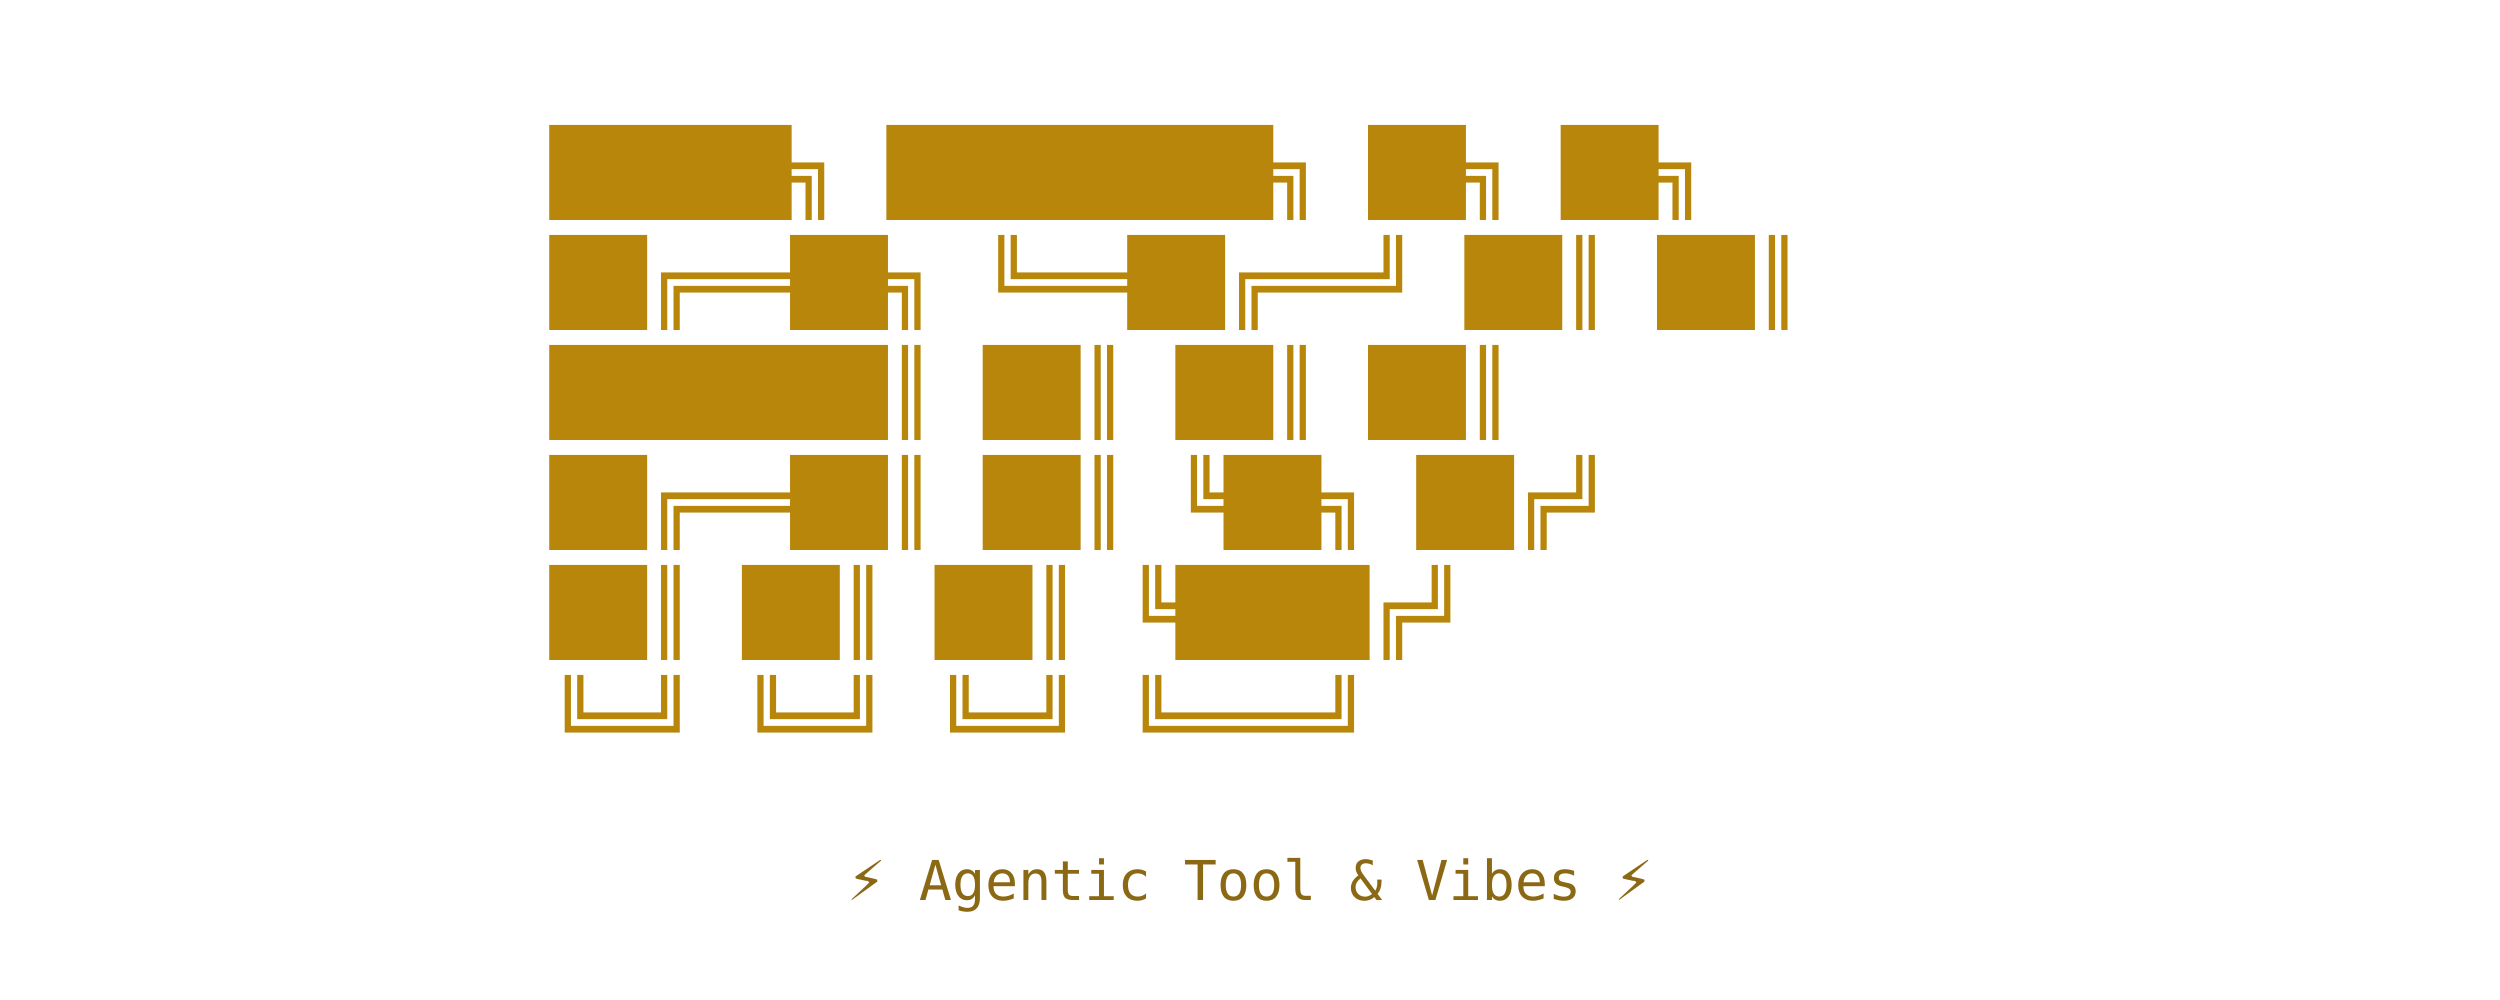
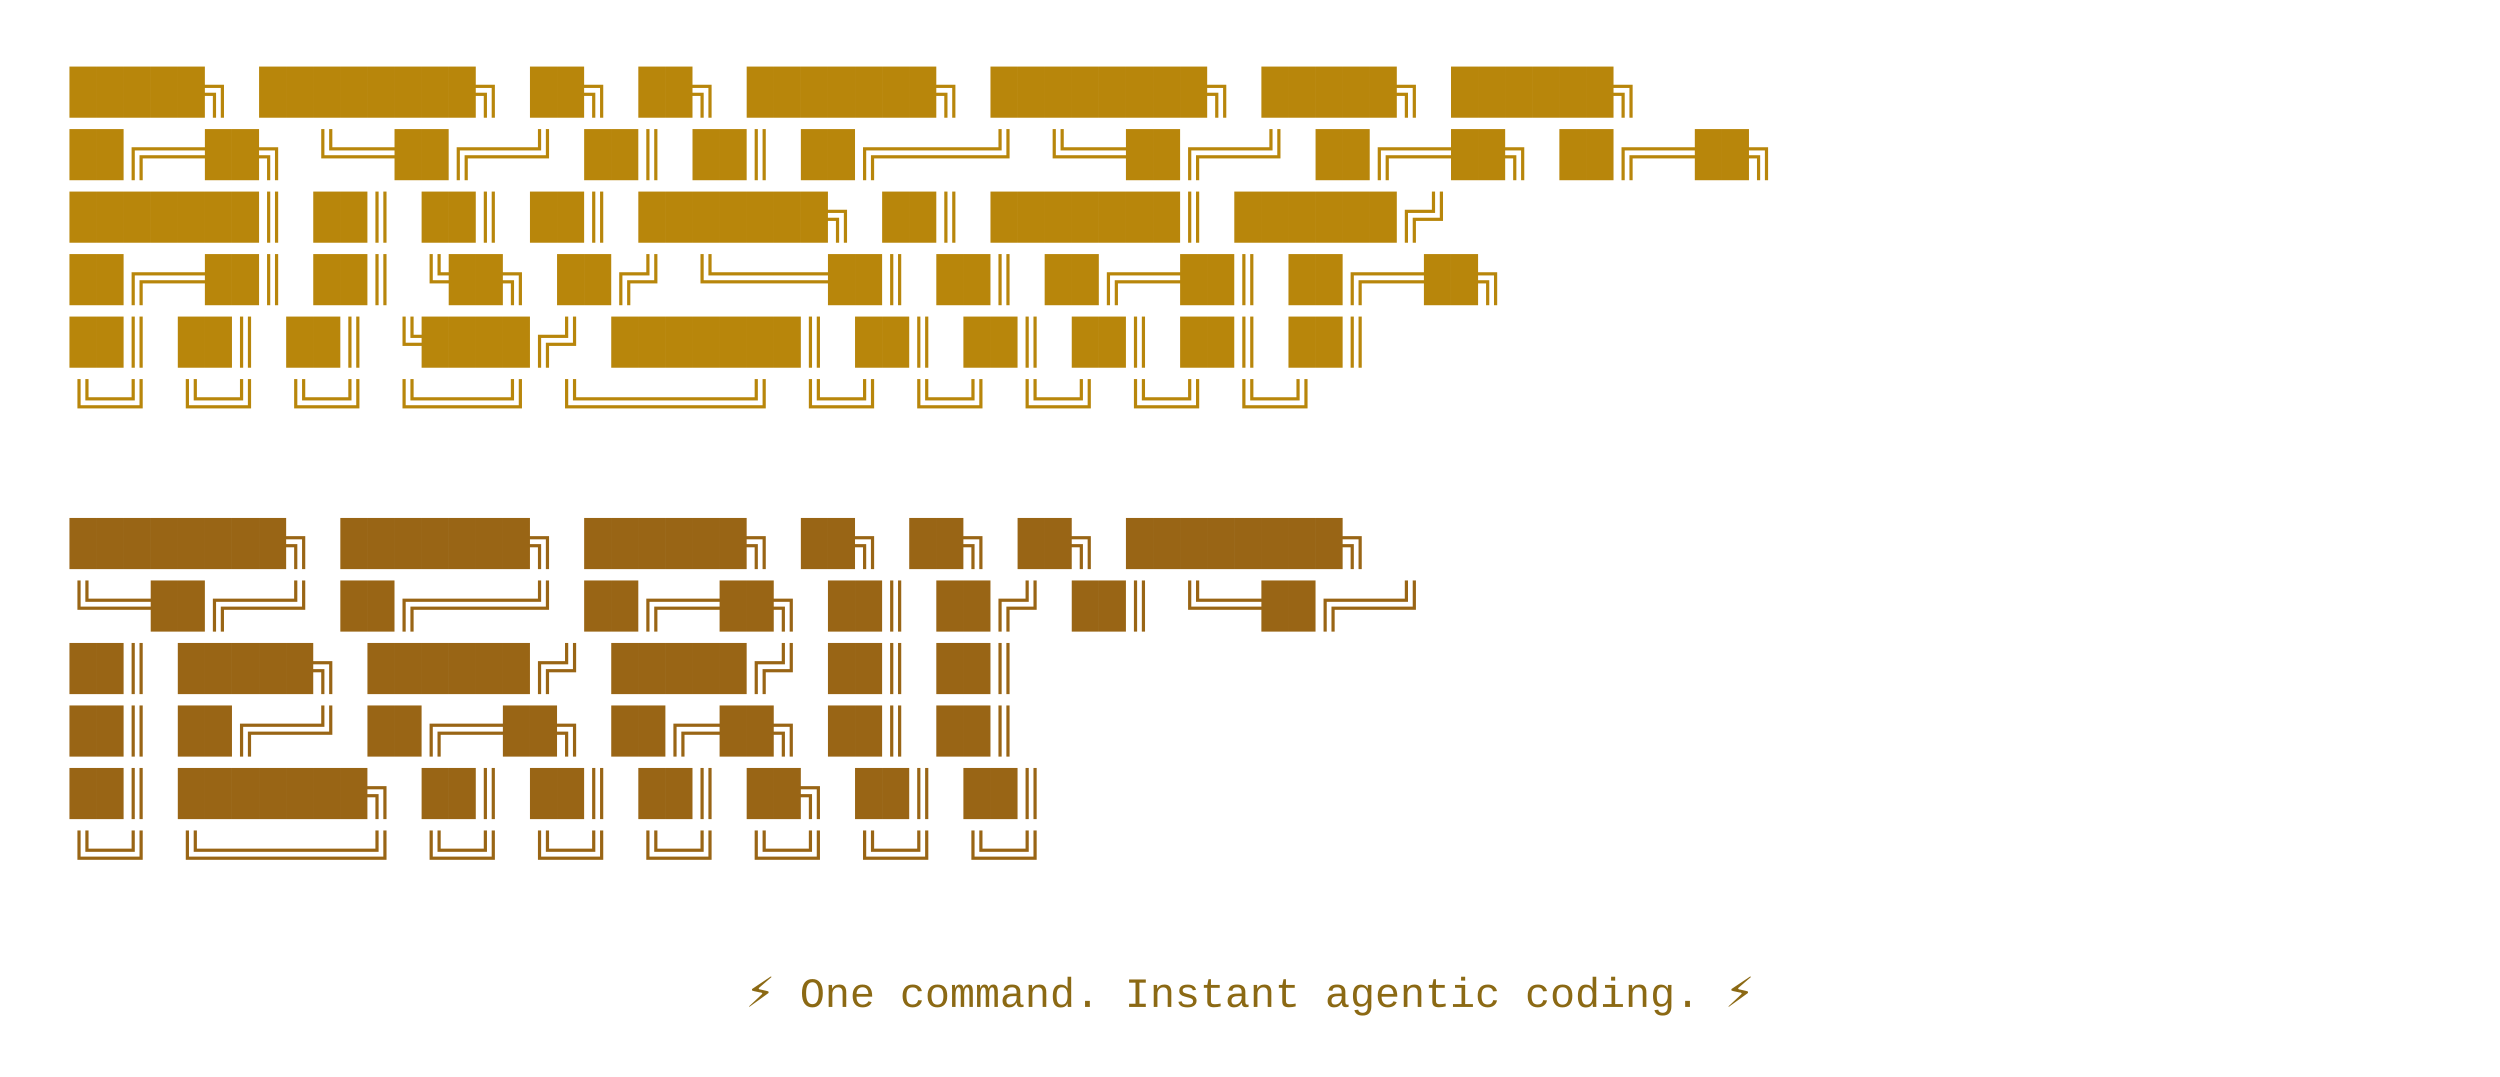
- <svg xmlns="http://www.w3.org/2000/svg" viewBox="0 0 500 200">
-   <rect width="500" height="200" fill="transparent" />
-   <text font-family="monospace" font-weight="bold" font-size="16" fill="#B8860B">
-     <tspan x="110" y="40"> █████╗  ████████╗ ██╗   ██╗</tspan>
-     <tspan x="110" y="62">██╔══██╗ ╚══██╔══╝ ██║   ██║</tspan>
-     <tspan x="110" y="84">███████║    ██║    ██║   ██║</tspan>
-     <tspan x="110" y="106">██╔══██║    ██║    ╚██╗ ██╔╝</tspan>
-     <tspan x="110" y="128">██║  ██║    ██║     ╚████╔╝</tspan>
-     <tspan x="110" y="150">╚═╝  ╚═╝    ╚═╝      ╚═══╝</tspan>
+ <svg xmlns="http://www.w3.org/2000/svg" viewBox="0 0 720 310">
+   <rect width="720" height="310" fill="transparent" />
+   <text font-family="'Courier New', monospace" font-weight="bold" font-size="13" fill="#B8860B">
+     <tspan x="20" y="30"> █████╗  ████████╗ ██╗   ██╗     ███████╗ ████████╗  █████╗  ██████╗</tspan>
+     <tspan x="20" y="48">██╔══██╗ ╚══██╔══╝ ██║   ██║     ██╔════╝ ╚══██╔══╝ ██╔══██╗ ██╔══██╗</tspan>
+     <tspan x="20" y="66">███████║    ██║    ██║   ██║     ███████╗    ██║    ███████║ ██████╔╝</tspan>
+     <tspan x="20" y="84">██╔══██║    ██║    ╚██╗ ██╔╝     ╚════██║    ██║    ██╔══██║ ██╔══██╗</tspan>
+     <tspan x="20" y="102">██║  ██║    ██║     ╚████╔╝      ███████║    ██║    ██║  ██║ ██║  ██║</tspan>
+     <tspan x="20" y="120">╚═╝  ╚═╝    ╚═╝      ╚═══╝       ╚══════╝    ╚═╝    ╚═╝  ╚═╝ ╚═╝  ╚═╝</tspan>
  </text>
-   <text font-family="monospace" font-size="11" fill="#8B6914" text-anchor="middle">
-     <tspan x="250" y="180">⚡ Agentic Tool &amp; Vibes ⚡</tspan>
+   <text font-family="'Courier New', monospace" font-weight="bold" font-size="13" fill="#996515">
+     <tspan x="20" y="160">████████╗ ███████╗ ██████╗      ██╗  ██╗ ██╗ ████████╗</tspan>
+     <tspan x="20" y="178">╚══██╔══╝ ██╔════╝ ██╔══██╗     ██║ ██╔╝ ██║ ╚══██╔══╝</tspan>
+     <tspan x="20" y="196">   ██║    █████╗   ██████╔╝     █████╔╝  ██║    ██║</tspan>
+     <tspan x="20" y="214">   ██║    ██╔══╝   ██╔══██╗     ██╔═██╗  ██║    ██║</tspan>
+     <tspan x="20" y="232">   ██║    ███████╗ ██║  ██║     ██║  ██╗ ██║    ██║</tspan>
+     <tspan x="20" y="250">   ╚═╝    ╚══════╝ ╚═╝  ╚═╝     ╚═╝  ╚═╝ ╚═╝    ╚═╝</tspan>
+   </text>
+   <text font-family="'Courier New', monospace" font-size="12" fill="#8B6914" text-anchor="middle">
+     <tspan x="360" y="290">⚡ One command. Instant agentic coding. ⚡</tspan>
  </text>
</svg>
